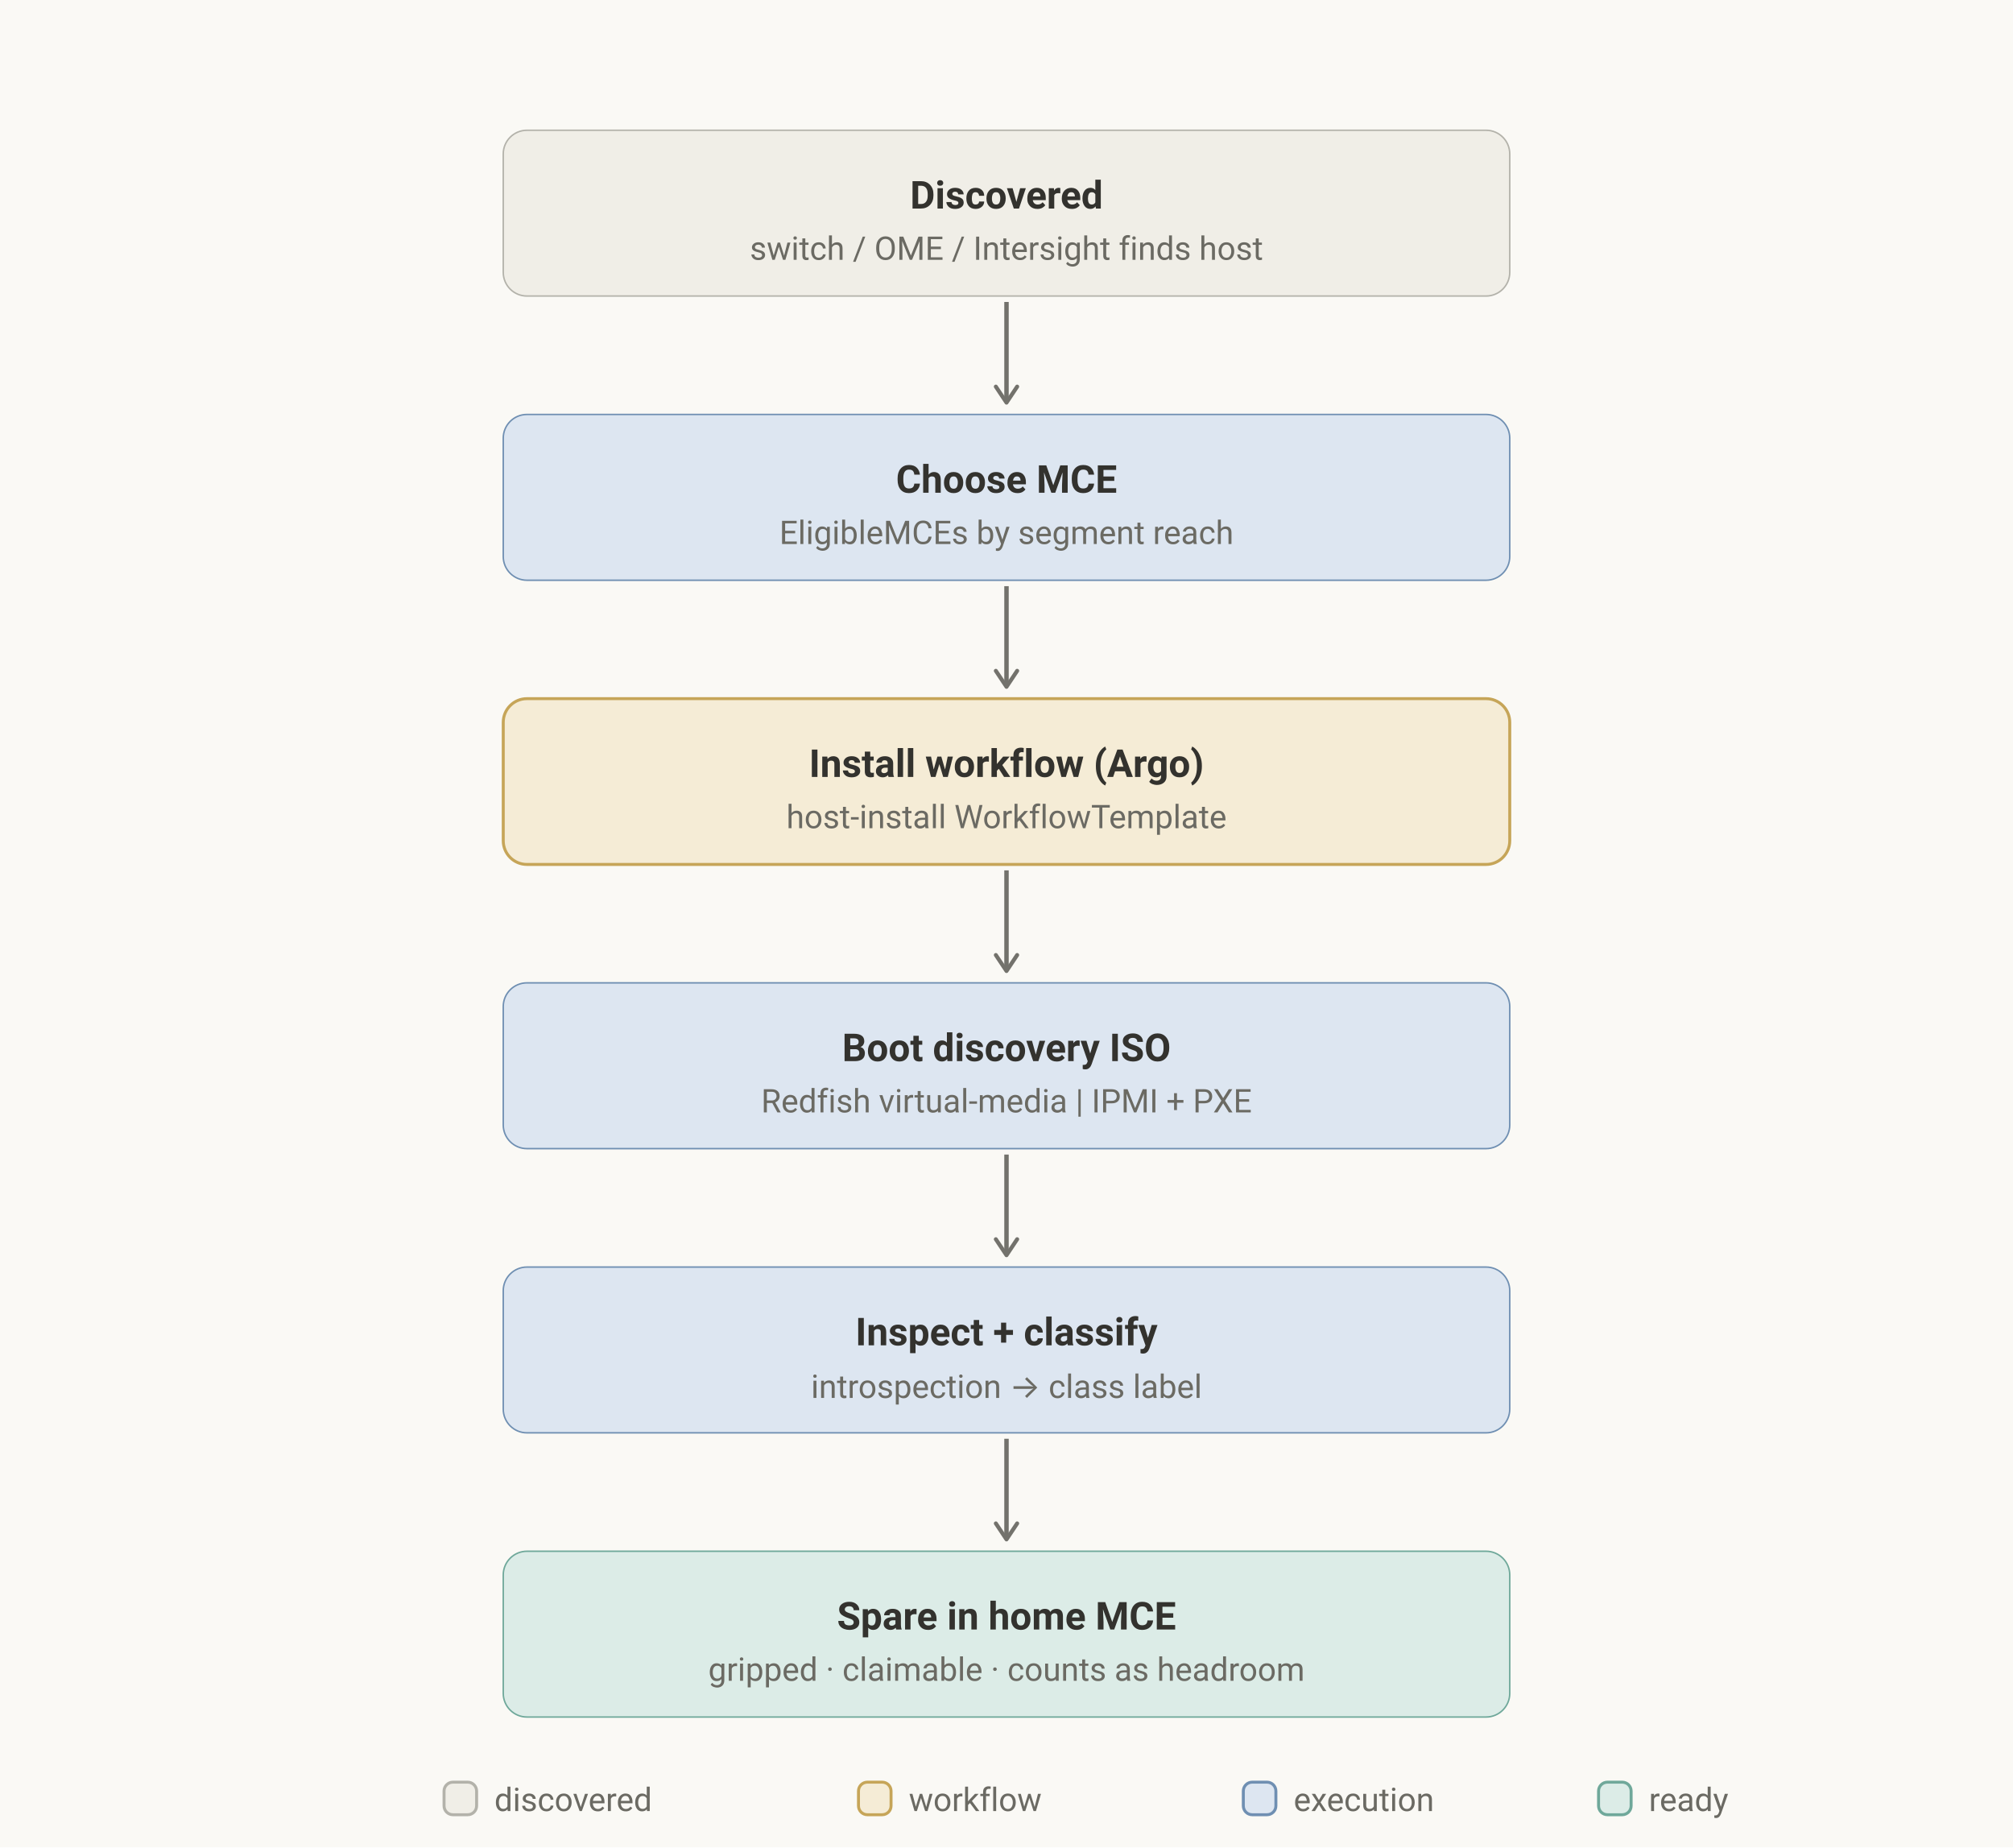
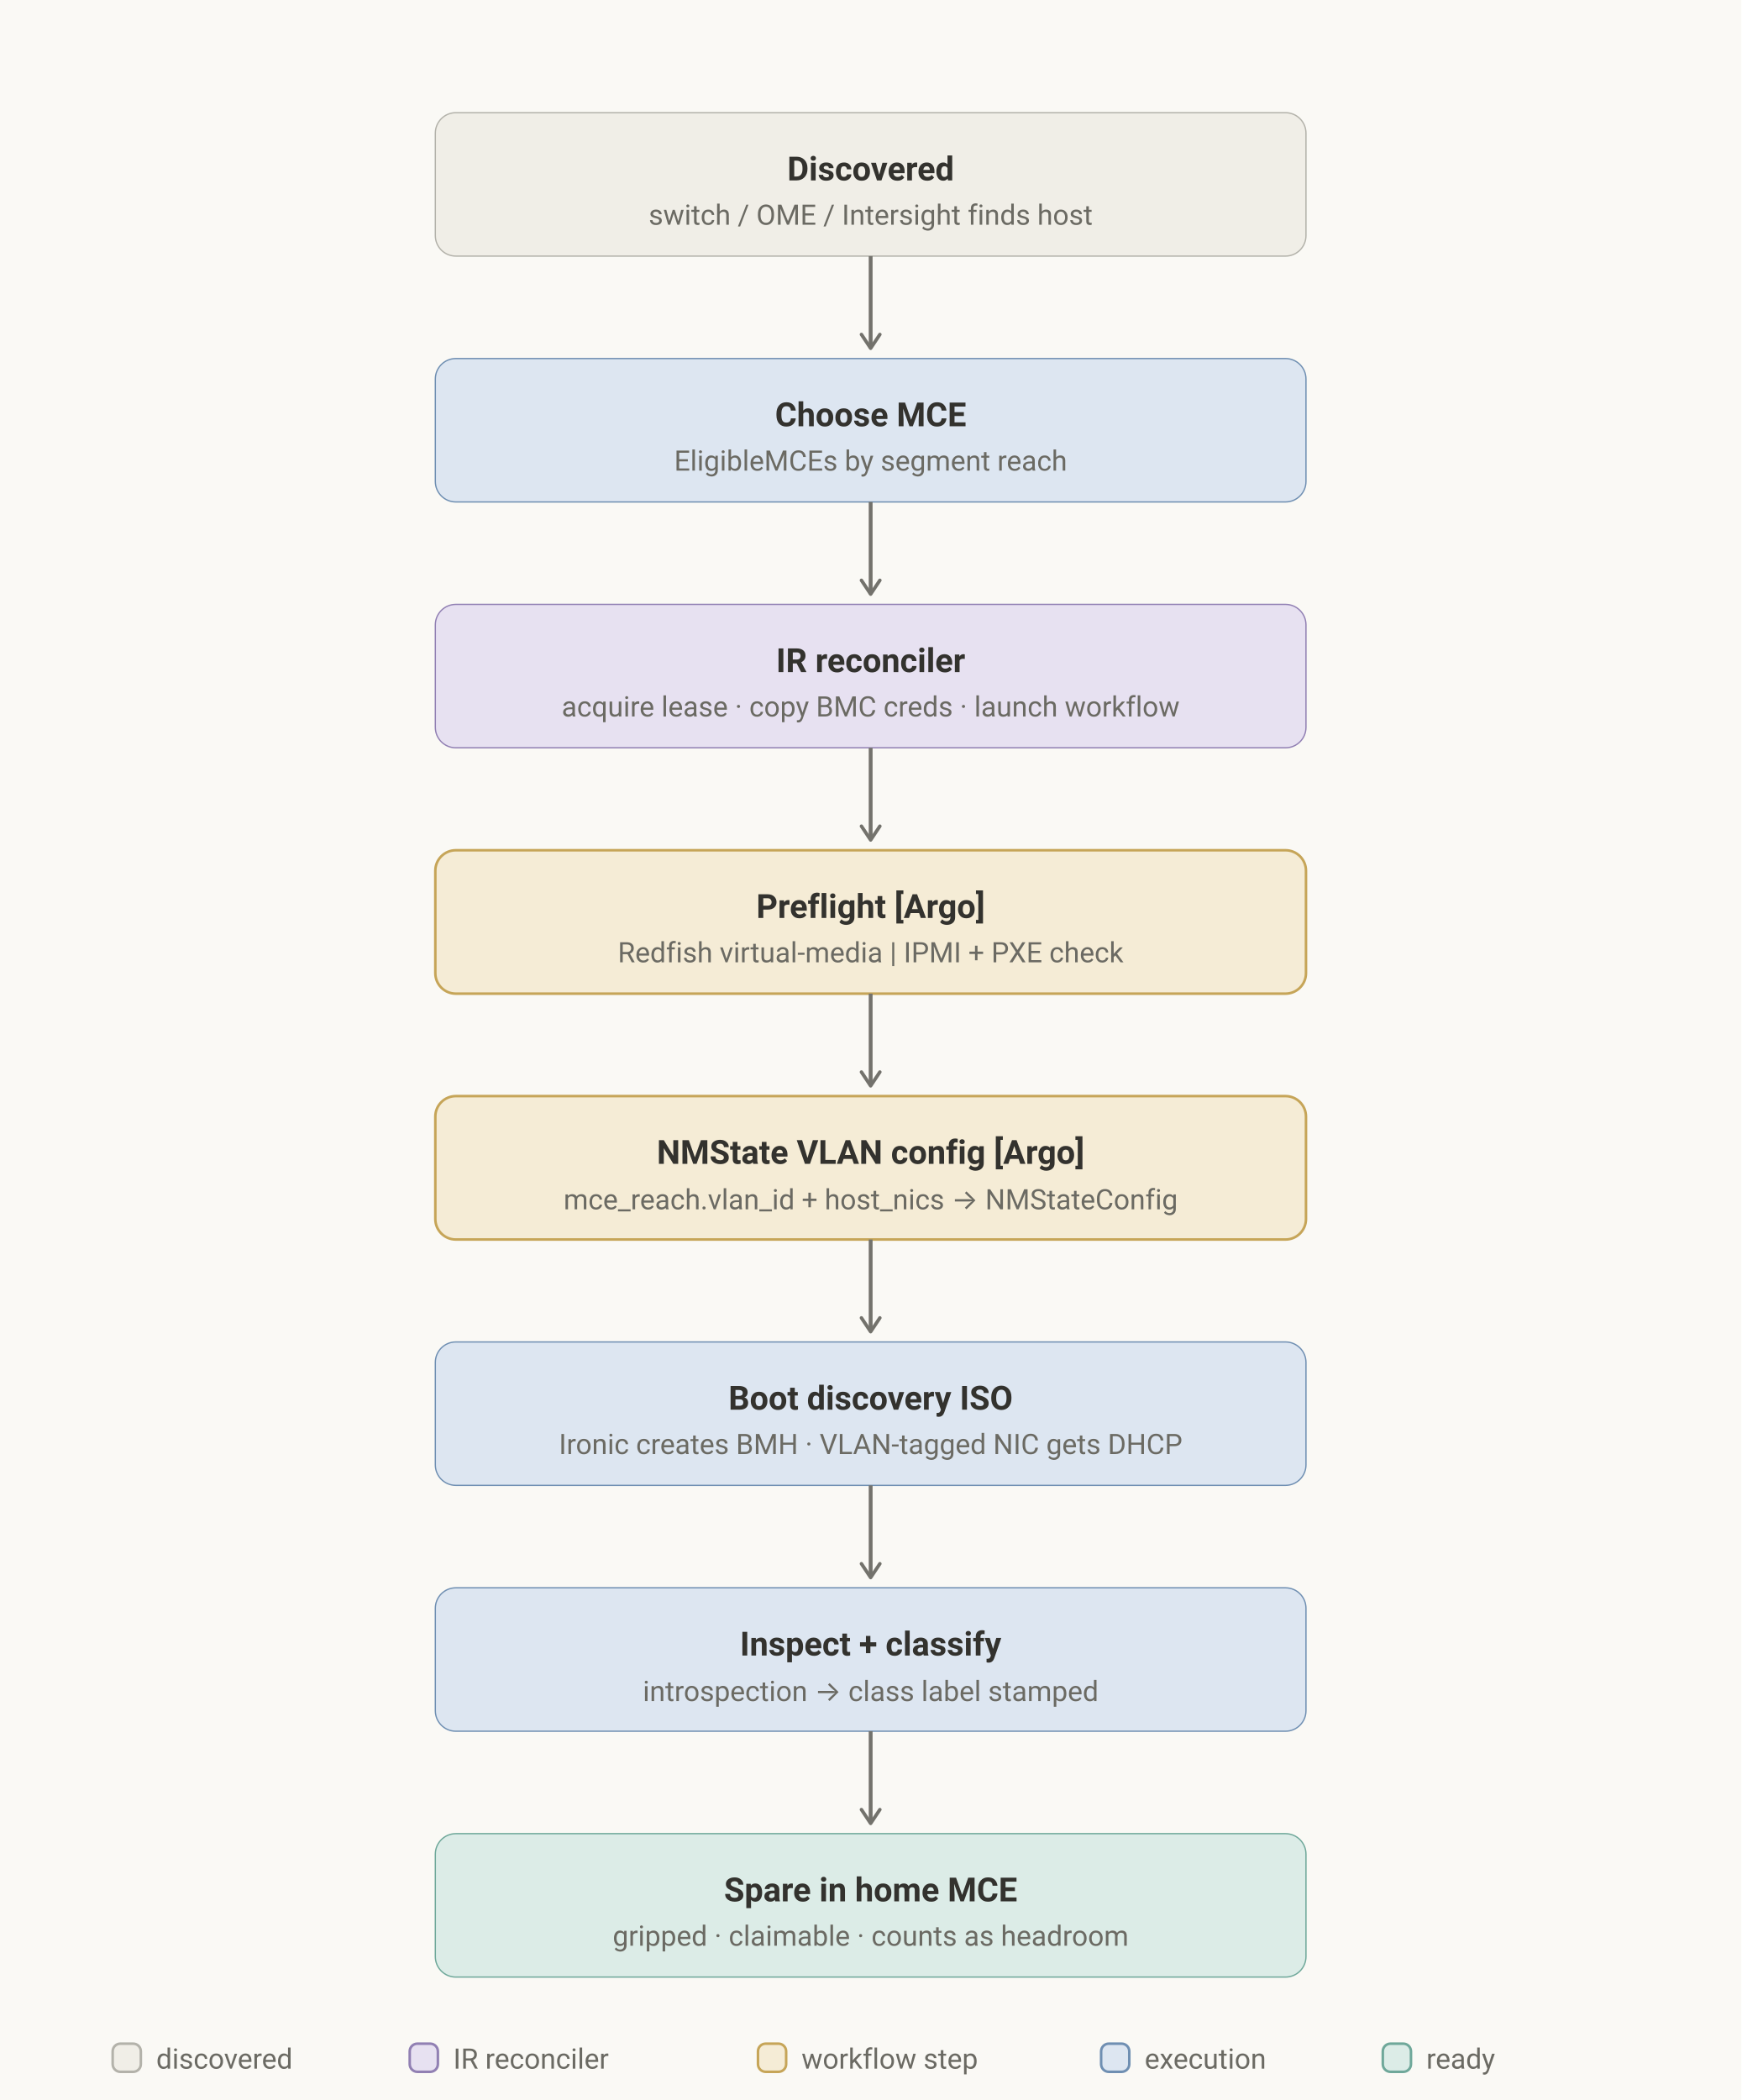
- <svg xmlns="http://www.w3.org/2000/svg" width="680" height="624" viewBox="0 0 680 624" role="img">
+ <svg xmlns="http://www.w3.org/2000/svg" width="680" height="820" viewBox="0 0 680 820" role="img">
  <style>
  text{font-family:ui-sans-serif,system-ui,-apple-system,"Segoe UI",Roboto,sans-serif;}
  .th{font-size:13px;font-weight:600;fill:#33322e;}
  .ts{font-size:11px;fill:#6b6a63;}
  .arr{stroke:#73726c;stroke-width:1.5;fill:none;}
  rect.c-teal,.c-teal&gt;rect{fill:#dcece7;stroke:#6fa89a;}
  rect.c-blue,.c-blue&gt;rect{fill:#dde6f1;stroke:#6f8fb2;}
+   rect.c-purple,.c-purple&gt;rect{fill:#e7e1f1;stroke:#9180b3;}
  rect.c-amber,.c-amber&gt;rect{fill:#f5ecd6;stroke:#c6a558;}
  rect.c-gray,.c-gray&gt;rect{fill:#f0eee7;stroke:#b3b2aa;}
</style>
  <defs>
    <marker id="arrow" viewBox="0 0 10 10" refX="8" refY="5" markerWidth="6" markerHeight="6" orient="auto-start-reverse">
      <path d="M2 1L8 5L2 9" fill="none" stroke="context-stroke" stroke-width="1.5" stroke-linecap="round" stroke-linejoin="round" />
    </marker>
  </defs>
-   <rect width="680" height="624" fill="#faf9f5" />
+   <rect width="680" height="820" fill="#faf9f5" />
  <g class="c-gray">
    <rect x="170" y="44" width="340" height="56" rx="8" stroke-width="0.5" />
  </g>
  <text class="th" x="340" y="66" text-anchor="middle" dominant-baseline="central">Discovered</text>
  <text class="ts" x="340" y="84" text-anchor="middle" dominant-baseline="central">switch / OME / Intersight finds host</text>
-   <line x1="340" y1="102" x2="340" y2="136" class="arr" marker-end="url(#arrow)" />
+   <line x1="340" y1="100" x2="340" y2="136" class="arr" marker-end="url(#arrow)" />
  <g class="c-blue">
    <rect x="170" y="140" width="340" height="56" rx="8" stroke-width="0.5" />
  </g>
  <text class="th" x="340" y="162" text-anchor="middle" dominant-baseline="central">Choose MCE</text>
  <text class="ts" x="340" y="180" text-anchor="middle" dominant-baseline="central">EligibleMCEs by segment reach</text>
-   <line x1="340" y1="198" x2="340" y2="232" class="arr" marker-end="url(#arrow)" />
+   <line x1="340" y1="196" x2="340" y2="232" class="arr" marker-end="url(#arrow)" />
+   <g class="c-purple">
+     <rect x="170" y="236" width="340" height="56" rx="8" stroke-width="0.5" />
+   </g>
+   <text class="th" x="340" y="258" text-anchor="middle" dominant-baseline="central">IR reconciler</text>
+   <text class="ts" x="340" y="276" text-anchor="middle" dominant-baseline="central">acquire lease · copy BMC creds · launch workflow</text>
+   <line x1="340" y1="292" x2="340" y2="328" class="arr" marker-end="url(#arrow)" />
  <g class="c-amber">
-     <rect x="170" y="236" width="340" height="56" rx="8" stroke-width="1" />
+     <rect x="170" y="332" width="340" height="56" rx="8" stroke-width="1" />
  </g>
-   <text class="th" x="340" y="258" text-anchor="middle" dominant-baseline="central">Install workflow (Argo)</text>
-   <text class="ts" x="340" y="276" text-anchor="middle" dominant-baseline="central">host-install WorkflowTemplate</text>
-   <line x1="340" y1="294" x2="340" y2="328" class="arr" marker-end="url(#arrow)" />
+   <text class="th" x="340" y="354" text-anchor="middle" dominant-baseline="central">Preflight [Argo]</text>
+   <text class="ts" x="340" y="372" text-anchor="middle" dominant-baseline="central">Redfish virtual-media  |  IPMI + PXE check</text>
+   <line x1="340" y1="388" x2="340" y2="424" class="arr" marker-end="url(#arrow)" />
+   <g class="c-amber">
+     <rect x="170" y="428" width="340" height="56" rx="8" stroke-width="1" />
+   </g>
+   <text class="th" x="340" y="450" text-anchor="middle" dominant-baseline="central">NMState VLAN config [Argo]</text>
+   <text class="ts" x="340" y="468" text-anchor="middle" dominant-baseline="central">mce_reach.vlan_id + host_nics → NMStateConfig</text>
+   <line x1="340" y1="484" x2="340" y2="520" class="arr" marker-end="url(#arrow)" />
  <g class="c-blue">
-     <rect x="170" y="332" width="340" height="56" rx="8" stroke-width="0.5" />
-   </g>
-   <text class="th" x="340" y="354" text-anchor="middle" dominant-baseline="central">Boot discovery ISO</text>
-   <text class="ts" x="340" y="372" text-anchor="middle" dominant-baseline="central">Redfish virtual-media  |  IPMI + PXE</text>
-   <line x1="340" y1="390" x2="340" y2="424" class="arr" marker-end="url(#arrow)" />
-   <g class="c-blue">
-     <rect x="170" y="428" width="340" height="56" rx="8" stroke-width="0.5" />
-   </g>
-   <text class="th" x="340" y="450" text-anchor="middle" dominant-baseline="central">Inspect + classify</text>
-   <text class="ts" x="340" y="468" text-anchor="middle" dominant-baseline="central">introspection → class label</text>
-   <line x1="340" y1="486" x2="340" y2="520" class="arr" marker-end="url(#arrow)" />
-   <g class="c-teal">
    <rect x="170" y="524" width="340" height="56" rx="8" stroke-width="0.5" />
  </g>
-   <text class="th" x="340" y="546" text-anchor="middle" dominant-baseline="central">Spare in home MCE</text>
-   <text class="ts" x="340" y="564" text-anchor="middle" dominant-baseline="central">gripped · claimable · counts as headroom</text>
-   <rect class="c-gray" x="150" y="602" width="11" height="11" rx="3" />
-   <text class="ts" x="167" y="608" dominant-baseline="central">discovered</text>
-   <rect class="c-amber" x="290" y="602" width="11" height="11" rx="3" />
-   <text class="ts" x="307" y="608" dominant-baseline="central">workflow</text>
-   <rect class="c-blue" x="420" y="602" width="11" height="11" rx="3" />
-   <text class="ts" x="437" y="608" dominant-baseline="central">execution</text>
-   <rect class="c-teal" x="540" y="602" width="11" height="11" rx="3" />
-   <text class="ts" x="557" y="608" dominant-baseline="central">ready</text>
+   <text class="th" x="340" y="546" text-anchor="middle" dominant-baseline="central">Boot discovery ISO</text>
+   <text class="ts" x="340" y="564" text-anchor="middle" dominant-baseline="central">Ironic creates BMH · VLAN-tagged NIC gets DHCP</text>
+   <line x1="340" y1="580" x2="340" y2="616" class="arr" marker-end="url(#arrow)" />
+   <g class="c-blue">
+     <rect x="170" y="620" width="340" height="56" rx="8" stroke-width="0.5" />
+   </g>
+   <text class="th" x="340" y="642" text-anchor="middle" dominant-baseline="central">Inspect + classify</text>
+   <text class="ts" x="340" y="660" text-anchor="middle" dominant-baseline="central">introspection → class label stamped</text>
+   <line x1="340" y1="676" x2="340" y2="712" class="arr" marker-end="url(#arrow)" />
+   <g class="c-teal">
+     <rect x="170" y="716" width="340" height="56" rx="8" stroke-width="0.5" />
+   </g>
+   <text class="th" x="340" y="738" text-anchor="middle" dominant-baseline="central">Spare in home MCE</text>
+   <text class="ts" x="340" y="756" text-anchor="middle" dominant-baseline="central">gripped · claimable · counts as headroom</text>
+   <rect class="c-gray" x="44" y="798" width="11" height="11" rx="3" />
+   <text class="ts" x="61" y="804" dominant-baseline="central">discovered</text>
+   <rect class="c-purple" x="160" y="798" width="11" height="11" rx="3" />
+   <text class="ts" x="177" y="804" dominant-baseline="central">IR reconciler</text>
+   <rect class="c-amber" x="296" y="798" width="11" height="11" rx="3" />
+   <text class="ts" x="313" y="804" dominant-baseline="central">workflow step</text>
+   <rect class="c-blue" x="430" y="798" width="11" height="11" rx="3" />
+   <text class="ts" x="447" y="804" dominant-baseline="central">execution</text>
+   <rect class="c-teal" x="540" y="798" width="11" height="11" rx="3" />
+   <text class="ts" x="557" y="804" dominant-baseline="central">ready</text>
</svg>
